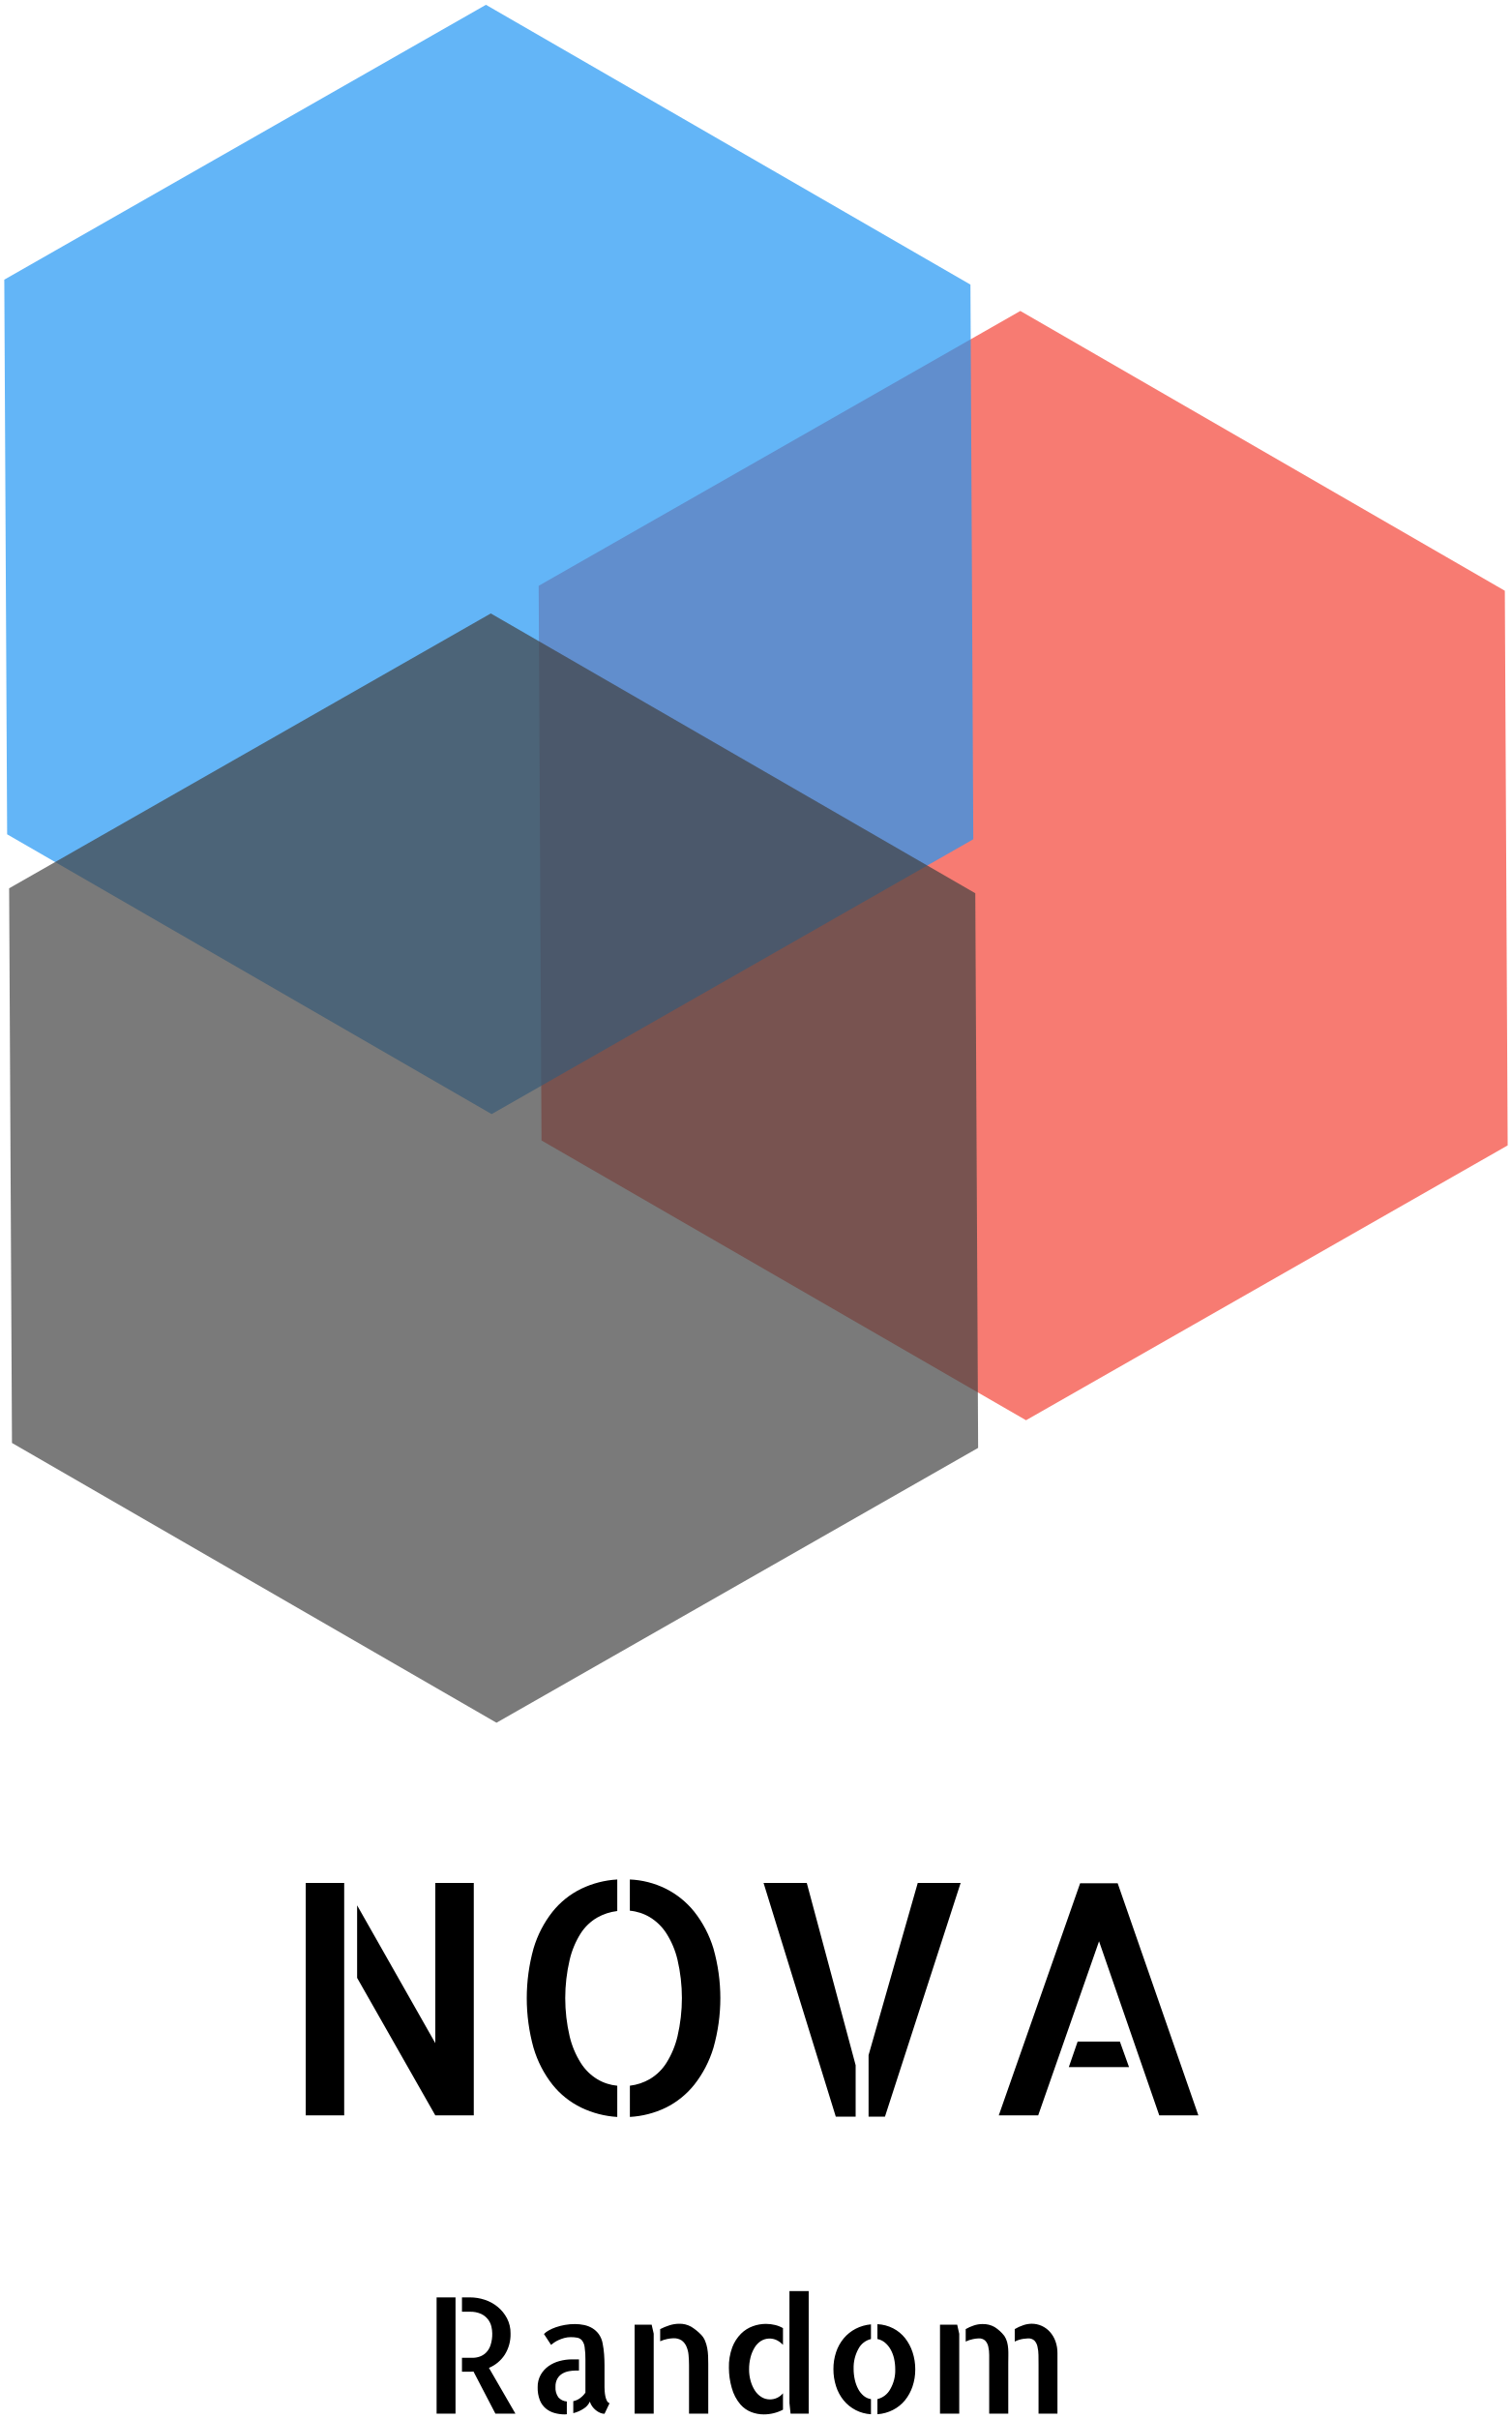
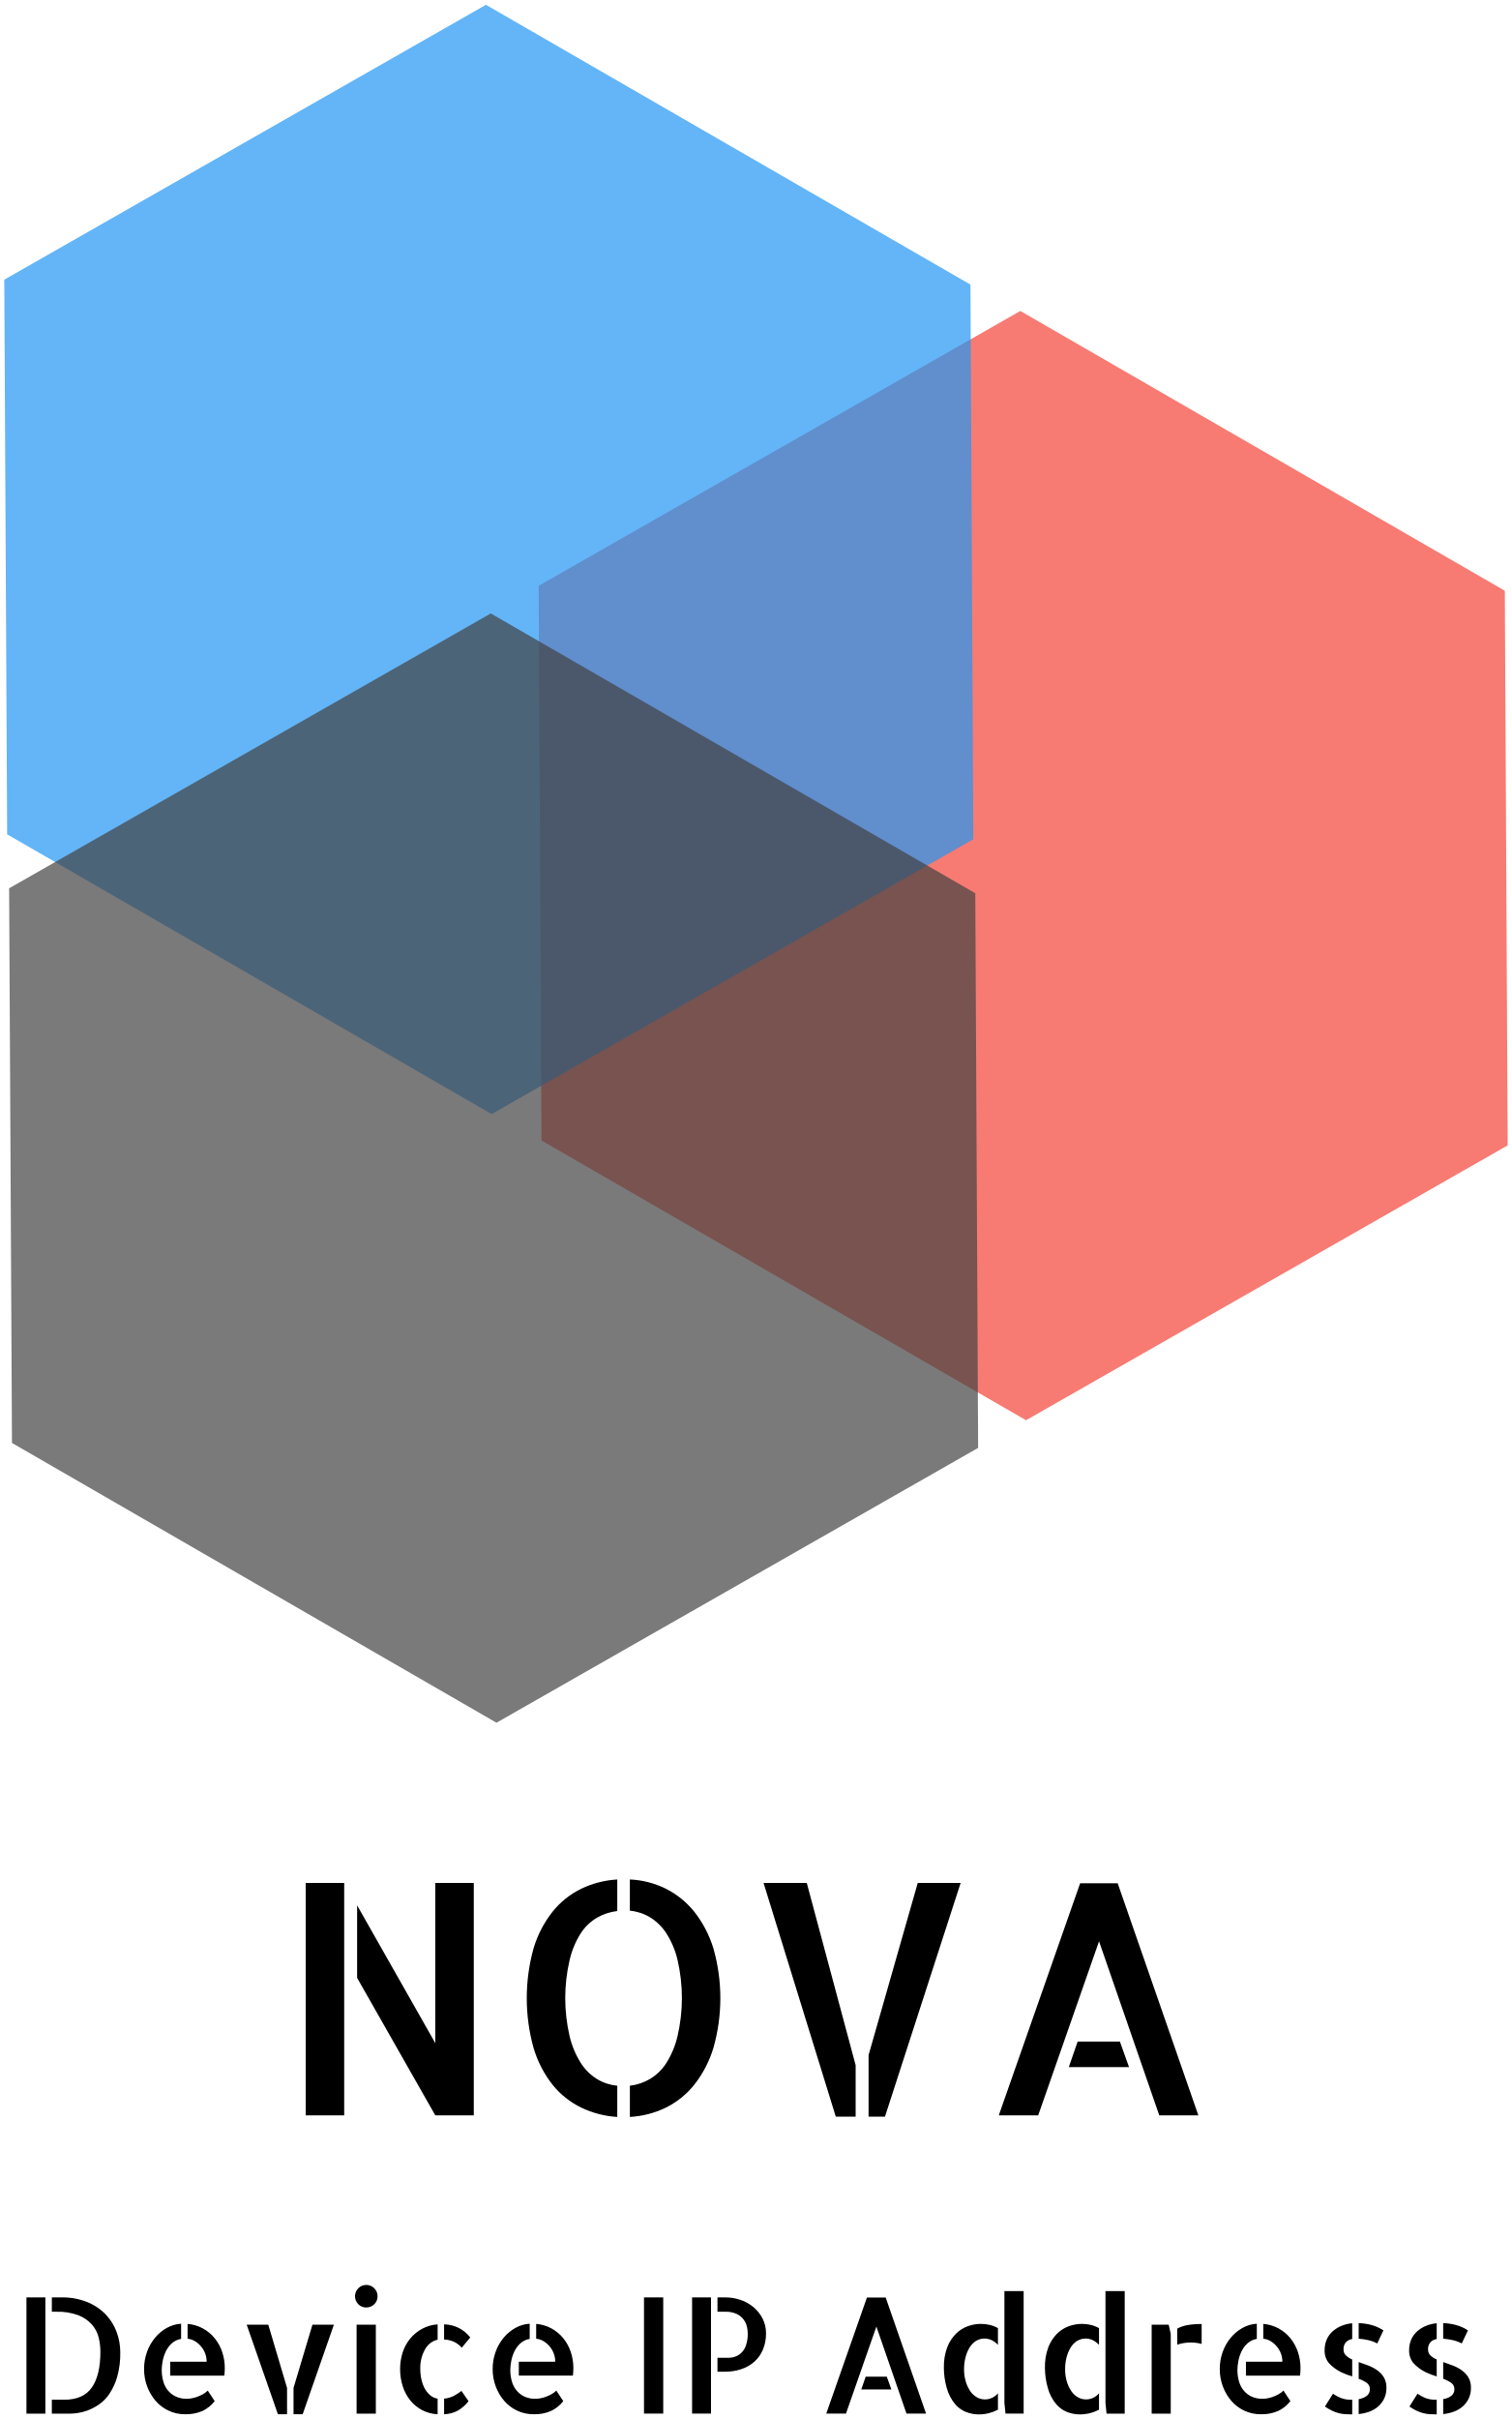
<svg xmlns="http://www.w3.org/2000/svg" width="299.988" height="480.109" viewBox="0 0 468 749">
  <defs>
    <style>
      .cls-1 {
        fill: #f44336;
      }

      .cls-1, .cls-2, .cls-3, .cls-4 {
        fill-rule: evenodd;
      }

      .cls-1, .cls-2, .cls-4 {
        opacity: 0.7;
      }

      .cls-2 {
        fill: #2196f3;
      }

      .cls-4 {
        fill: #424242;
      }
    </style>
  </defs>
  <path id="Polygone_1" data-name="Polygone 1" class="cls-1" d="M466.934,354.653l-149.171,85.1L167.709,353.124l-0.883-171.738L316,96.282l150.054,86.634Z" />
  <path id="Polygone_1-2" data-name="Polygone 1" class="cls-2" d="M301.434,259.859l-149.171,85.1L2.209,258.33,1.326,86.592,150.5,1.488,300.551,88.121Z" />
  <path id="NOVA" class="cls-3" d="M134.818,632.626L110.6,589.951v22.46l24.219,42.579h11.914V583.017H134.818v49.609ZM106.6,654.99V583.017H94.681V654.99H106.6Zm58.643-20.9a33.805,33.805,0,0,0,5.859,11.377,25.779,25.779,0,0,0,8.936,7.129,29.957,29.957,0,0,0,11.132,2.881V645.81a14.726,14.726,0,0,1-6.152-2,15.671,15.671,0,0,1-5.127-5.029,27.134,27.134,0,0,1-3.467-8.252,51.967,51.967,0,0,1,0-23.682,26.569,26.569,0,0,1,3.418-8.2,15.073,15.073,0,0,1,5.078-4.883,16.477,16.477,0,0,1,6.25-2.051v-9.765a29.7,29.7,0,0,0-11.181,2.881,25.949,25.949,0,0,0-8.887,7.128,33.89,33.89,0,0,0-5.859,11.329A57.553,57.553,0,0,0,165.238,634.091Zm29.834-42.48a14.741,14.741,0,0,1,6.152,2,15.85,15.85,0,0,1,5.127,4.98,26.527,26.527,0,0,1,3.467,8.2,52.18,52.18,0,0,1,0,23.731,27.342,27.342,0,0,1-3.418,8.2,15.385,15.385,0,0,1-5.078,4.98,15.985,15.985,0,0,1-6.25,2.1v9.668A29.319,29.319,0,0,0,206.2,652.6a26.1,26.1,0,0,0,8.838-7.129,34.518,34.518,0,0,0,5.909-11.377,56.315,56.315,0,0,0,0-30.81,34.614,34.614,0,0,0-5.909-11.329,26.507,26.507,0,0,0-8.886-7.177,27.783,27.783,0,0,0-11.084-2.832v9.668Zm63.769,63.769h6.152V639.462l-15.136-56.445H236.478ZM269,636.337V655.38h5.079l23.437-72.363H284.232Zm77.149-53.222H334.525l-25.2,71.875h12.207l18.848-53.907,18.652,53.907h12.11Zm-12.4,49.023-2.734,7.91h18.652l-2.832-7.91H333.743Z" />
-   <path id="Random" class="cls-3" d="M135.218,747.333h5.859V711.347h-5.859v35.986Zm16.211-14.16a10.828,10.828,0,0,0,4.883-4.053,11.777,11.777,0,0,0,1.806-6.64,9.817,9.817,0,0,0-1.1-4.663,11.5,11.5,0,0,0-2.881-3.54,12.3,12.3,0,0,0-4.028-2.2,14.58,14.58,0,0,0-4.541-.732h-2.491v4.443h2.393a7.893,7.893,0,0,1,3.613.708,5.922,5.922,0,0,1,2.124,1.758,5.819,5.819,0,0,1,1,2.2,9.876,9.876,0,0,1,.244,2.027,10.951,10.951,0,0,1-.537,3.686,5.854,5.854,0,0,1-1.416,2.32,5.322,5.322,0,0,1-1.953,1.2,6.628,6.628,0,0,1-2.148.366h-3.321v4.3h2.735a4.01,4.01,0,0,0,.512-0.024,2.307,2.307,0,0,1,.318-0.025l6.787,13.037h6.2Zm21.216,3.3a4.355,4.355,0,0,1,1.538-1.538,6.15,6.15,0,0,1,2-.732,11.488,11.488,0,0,1,2.051-.2h1.074v-3.467h-2.149a14.767,14.767,0,0,0-3.857.513,10.641,10.641,0,0,0-3.394,1.563,8.423,8.423,0,0,0-2.441,2.685,7.583,7.583,0,0,0-.952,3.882,10.474,10.474,0,0,0,.659,3.955,6.5,6.5,0,0,0,1.831,2.588,7.307,7.307,0,0,0,2.71,1.416,11.583,11.583,0,0,0,3.2.439,2.959,2.959,0,0,0,.635-0.048v-3.955a3.82,3.82,0,0,1-2.612-1.27,4.994,4.994,0,0,1-.9-3.271A4.853,4.853,0,0,1,172.645,736.469Zm14.575,2.319v-6.347q0-1.708-.122-3.443a27.624,27.624,0,0,0-.464-3.442,7.03,7.03,0,0,0-1.2-2.856,6.918,6.918,0,0,0-2-1.832,8.244,8.244,0,0,0-2.539-.976,13.854,13.854,0,0,0-2.857-.293,17.437,17.437,0,0,0-3.1.269,18.382,18.382,0,0,0-2.759.708,13.11,13.11,0,0,0-2.246,1,6.081,6.081,0,0,0-1.465,1.1l2.2,3.369c0.2-.162.5-0.39,0.9-0.683a8.246,8.246,0,0,1,1.416-.806,12.5,12.5,0,0,1,1.757-.635,7.475,7.475,0,0,1,2.027-.268,10.459,10.459,0,0,1,2.026.171,2.552,2.552,0,0,1,1.441.83,4.2,4.2,0,0,1,.83,2.075,23.545,23.545,0,0,1,.244,3.808v10.3a7.291,7.291,0,0,1-1.636,1.685,5.349,5.349,0,0,1-2.124.952v3.711a10.257,10.257,0,0,0,3.2-1.392,4.832,4.832,0,0,0,1.929-2.173,5.156,5.156,0,0,0,.708,1.441,6,6,0,0,0,1.123,1.2,5.463,5.463,0,0,0,1.367.83,3.5,3.5,0,0,0,1.343.293l1.563-3.271a1.564,1.564,0,0,1-.855-0.83,5.352,5.352,0,0,1-.464-1.416,12.825,12.825,0,0,1-.195-1.539q-0.05-.756-0.049-1.147v-0.391Zm9.326-18.994v27.539h5.908V722.577l-0.634-2.783h-5.274Zm17.481,0.611a7.128,7.128,0,0,0-3.711-.9,9.909,9.909,0,0,0-3,.489,18.077,18.077,0,0,0-2.857,1.171v3.76a9.862,9.862,0,0,1,2.222-.708,10.326,10.326,0,0,1,1.831-.22,4.409,4.409,0,0,1,2.588.66,4.474,4.474,0,0,1,1.465,1.831,8.326,8.326,0,0,1,.683,2.685q0.147,1.515.147,3.174v14.99h5.957V731.855q0-1.172-.049-2.393a17.318,17.318,0,0,0-.268-2.417,11.048,11.048,0,0,0-.684-2.295,6.028,6.028,0,0,0-1.294-1.928A15.778,15.778,0,0,0,214.027,720.405ZM244.5,709.394v34.668l0.342,3.271h5.615V709.394H244.5ZM226.624,739.35a13.1,13.1,0,0,0,2.735,5.2,8.567,8.567,0,0,0,3.344,2.319,10.794,10.794,0,0,0,3.833.708,12.78,12.78,0,0,0,5.957-1.464v-5.078a5.182,5.182,0,0,1-4.052,1.9,4.9,4.9,0,0,1-2.613-.733,6.4,6.4,0,0,1-2.026-2,10.877,10.877,0,0,1-1.318-2.954,12.994,12.994,0,0,1-.489-3.637,14.66,14.66,0,0,1,.44-3.662,11.045,11.045,0,0,1,1.245-3.028,6.369,6.369,0,0,1,1.978-2.075,5.155,5.155,0,0,1,4.98-.22,7.032,7.032,0,0,1,1.855,1.416v-5.176a9.161,9.161,0,0,0-2.441-.976,11.886,11.886,0,0,0-2.881-.342,12.037,12.037,0,0,0-3.979.708,10,10,0,0,0-3.687,2.319,12.1,12.1,0,0,0-2.71,4.2,17.071,17.071,0,0,0-1.05,6.4A22.559,22.559,0,0,0,226.624,739.35Zm45.118-15.112a5.143,5.143,0,0,1,2.294,1.074,7.456,7.456,0,0,1,1.758,2.1,10.31,10.31,0,0,1,1.1,2.857,15.077,15.077,0,0,1,.366,3.393,11.565,11.565,0,0,1-1.538,6.1,6.172,6.172,0,0,1-3.979,3.076v4.688a12.474,12.474,0,0,0,4.785-1.319,11.6,11.6,0,0,0,3.711-2.954,13.754,13.754,0,0,0,2.368-4.3,16.081,16.081,0,0,0,.854-5.3,16.737,16.737,0,0,0-.83-5.322,14.235,14.235,0,0,0-2.319-4.37,11.336,11.336,0,0,0-3.687-3.027,11.8,11.8,0,0,0-4.882-1.294v4.59Zm-12.818,14.6a13.249,13.249,0,0,0,2.319,4.346,11.816,11.816,0,0,0,8.5,4.346v-4.688a4.58,4.58,0,0,1-2.271-1.025,6.975,6.975,0,0,1-1.684-2.1,11.291,11.291,0,0,1-1.05-2.881,15.392,15.392,0,0,1-.367-3.418,12.025,12.025,0,0,1,1.465-6.1,5.939,5.939,0,0,1,3.907-3.076V719.7A12.688,12.688,0,0,0,265,721.064a12.046,12.046,0,0,0-3.686,2.954,13.135,13.135,0,0,0-2.368,4.272,16.268,16.268,0,0,0-.831,5.274A17.029,17.029,0,0,0,258.924,738.837Zm32.2-19.043v27.539h5.957V722.626l-0.634-2.832h-5.323Zm25.83,0.147a13.222,13.222,0,0,0-2.685,1.22v3.858a9.014,9.014,0,0,1,2.588-.83,14.688,14.688,0,0,1,1.465-.147,2.762,2.762,0,0,1,2.026.659,3.849,3.849,0,0,1,.952,1.832,11.808,11.808,0,0,1,.317,2.661q0.024,1.49.025,3.149v14.99H327.5v-18.75a10.6,10.6,0,0,0-.61-3.637,8.768,8.768,0,0,0-1.709-2.906,7.654,7.654,0,0,0-2.564-1.88,7.532,7.532,0,0,0-3.125-.659A8.333,8.333,0,0,0,316.956,719.941Zm-8.911.586a7.209,7.209,0,0,0-3.784-.928,8.514,8.514,0,0,0-2.661.439,13.043,13.043,0,0,0-2.515,1.123v3.858a9.343,9.343,0,0,1,2.271-.757,10.136,10.136,0,0,1,1.733-.22,2.777,2.777,0,0,1,2,.659,3.739,3.739,0,0,1,.977,1.832,11.017,11.017,0,0,1,.293,2.661v18.139h5.908V731.855q0-1.269.024-2.417t-0.049-2.222a10.871,10.871,0,0,0-.341-2.075,6.344,6.344,0,0,0-.855-1.88A11.81,11.81,0,0,0,308.045,720.527Z" />
+   <path id="Device_IP_Address" data-name="Device IP Address" class="cls-3" d="M8.192,747.333h5.859V711.347H8.192v35.986Zm7.861-35.986v4.443h1.416a17.988,17.988,0,0,1,6.836,1.1,10.96,10.96,0,0,1,4.175,2.881,9.478,9.478,0,0,1,2.075,3.979,18.669,18.669,0,0,1,.537,4.444q0,7.227-2.637,11.035t-8.594,3.808H16.053v4.3h5.762a19.14,19.14,0,0,0,2.1-.171,14.483,14.483,0,0,0,3.125-.781,16.318,16.318,0,0,0,3.54-1.831,12.4,12.4,0,0,0,3.3-3.345,18.864,18.864,0,0,0,2.417-5.273,26.463,26.463,0,0,0,.952-7.593,18.037,18.037,0,0,0-1.123-6.274,15.75,15.75,0,0,0-3.394-5.445,16.582,16.582,0,0,0-5.713-3.833,20.578,20.578,0,0,0-7.983-1.44H16.053ZM58.094,724.14a5.547,5.547,0,0,1,2.393.83,7.741,7.741,0,0,1,1.88,1.685,7.372,7.372,0,0,1,1.221,2.172A7.279,7.279,0,0,1,64,731.269H52.723v4.3H69.471a18.874,18.874,0,0,0,.147-2.344,15.5,15.5,0,0,0-.806-4.98,13.462,13.462,0,0,0-2.319-4.249,12.356,12.356,0,0,0-3.638-3.027,12.044,12.044,0,0,0-4.761-1.416v4.59Zm-3.686,17.895a7.117,7.117,0,0,1-2.417-1.9,7.749,7.749,0,0,1-1.44-2.832,12.909,12.909,0,0,1-.464-3.54,15.153,15.153,0,0,1,.268-2.588,12.2,12.2,0,0,1,.928-2.954,8.327,8.327,0,0,1,1.831-2.563,5.729,5.729,0,0,1,2.979-1.465V719.5a10.237,10.237,0,0,0-4.468,1.319,13.041,13.041,0,0,0-3.638,3.051,14.494,14.494,0,0,0-2.466,4.371,15.331,15.331,0,0,0-.9,5.273,15.091,15.091,0,0,0,.977,5.469,14.726,14.726,0,0,0,2.637,4.443,11.99,11.99,0,0,0,4,3,11.708,11.708,0,0,0,5.029,1.1,12.7,12.7,0,0,0,5.469-1.026,10.738,10.738,0,0,0,3.76-3.027L64.344,740.2a6.767,6.767,0,0,1-1.587,1.172,12.476,12.476,0,0,1-1.807.806,9.311,9.311,0,0,1-1.709.439,9.173,9.173,0,0,1-1.343.122A7.838,7.838,0,0,1,54.408,742.035Zm31.665,5.494H88.9v-8.155l-5.811-19.58H76.4Zm4.834-8.155v8.155h2.832l9.668-27.735H96.766Zm25.488-19.58h-5.957v27.539H116.4V719.794Zm-0.488-11.279a3.39,3.39,0,0,0-2.491-1.025,3.332,3.332,0,0,0-2.441,1.025,3.508,3.508,0,0,0-.024,4.932,3.309,3.309,0,0,0,2.465,1.025,3.432,3.432,0,0,0,2.491-1,3.311,3.311,0,0,0,1.025-2.466A3.393,3.393,0,0,0,115.907,708.515Zm29.736,15.234a10.408,10.408,0,0,0-8.106-4.052v4.687a7.9,7.9,0,0,1,3.443.9,7.625,7.625,0,0,1,2.026,1.636Zm-8.106,23.78a9.719,9.719,0,0,0,4.3-1.148,11.521,11.521,0,0,0,3.272-2.9l-2.2-3.174a15.968,15.968,0,0,1-2.369,1.538,8.34,8.34,0,0,1-3,.855v4.834Zm-12.817-8.692a13.522,13.522,0,0,0,2.319,4.37,11.764,11.764,0,0,0,3.662,3.028,11.463,11.463,0,0,0,4.834,1.294V742.7a4.582,4.582,0,0,1-2.27-1.026,7.174,7.174,0,0,1-1.685-2.051,10.564,10.564,0,0,1-1.049-2.807,15.015,15.015,0,0,1-.367-3.394,11.52,11.52,0,0,1,1.465-5.981,5.976,5.976,0,0,1,3.906-3V719.7a11.727,11.727,0,0,0-4.76,1.342,12.662,12.662,0,0,0-3.687,3,12.851,12.851,0,0,0-2.368,4.3,16.575,16.575,0,0,0-.806,5.225A17.029,17.029,0,0,0,124.72,738.837Zm41.333-14.7a5.551,5.551,0,0,1,2.393.83,7.77,7.77,0,0,1,1.88,1.685,7.375,7.375,0,0,1,1.22,2.172,7.284,7.284,0,0,1,.415,2.442H160.682v4.3H177.43a18.815,18.815,0,0,0,.146-2.344,15.5,15.5,0,0,0-.805-4.98,13.453,13.453,0,0,0-2.32-4.249,12.348,12.348,0,0,0-3.637-3.027,12.045,12.045,0,0,0-4.761-1.416v4.59Zm-3.686,17.895a7.107,7.107,0,0,1-2.417-1.9,7.744,7.744,0,0,1-1.441-2.832,12.9,12.9,0,0,1-.464-3.54,15.19,15.19,0,0,1,.269-2.588,12.152,12.152,0,0,1,.928-2.954,8.307,8.307,0,0,1,1.831-2.563,5.725,5.725,0,0,1,2.978-1.465V719.5a10.241,10.241,0,0,0-4.468,1.319,13.032,13.032,0,0,0-3.637,3.051,14.478,14.478,0,0,0-2.466,4.371,15.325,15.325,0,0,0-.9,5.273,15.1,15.1,0,0,0,.977,5.469,14.731,14.731,0,0,0,2.637,4.443,11.982,11.982,0,0,0,4,3,11.7,11.7,0,0,0,5.029,1.1,12.708,12.708,0,0,0,5.469-1.026,10.735,10.735,0,0,0,3.759-3.027L172.3,740.2a6.76,6.76,0,0,1-1.587,1.172,12.527,12.527,0,0,1-1.806.806,9.319,9.319,0,0,1-1.709.439,9.184,9.184,0,0,1-1.343.122A7.836,7.836,0,0,1,162.367,742.035Zm43.042-30.688h-5.958v35.986h5.958V711.347Zm8.935,35.986H220.2V711.347h-5.859v35.986Zm7.861-35.986v4.443H224.6a7.893,7.893,0,0,1,3.613.708,5.922,5.922,0,0,1,2.124,1.758,5.819,5.819,0,0,1,1,2.2,9.876,9.876,0,0,1,.244,2.027,10.951,10.951,0,0,1-.537,3.686,5.854,5.854,0,0,1-1.416,2.32,5.37,5.37,0,0,1-1.928,1.2,6.422,6.422,0,0,1-2.124.366h-3.37v4.3h2.344a15.4,15.4,0,0,0,5.176-.83,11.6,11.6,0,0,0,4-2.344,10.391,10.391,0,0,0,2.588-3.735,12.753,12.753,0,0,0,.927-4.956,9.817,9.817,0,0,0-1.1-4.663,11.5,11.5,0,0,0-2.881-3.54,12.3,12.3,0,0,0-4.028-2.2,14.58,14.58,0,0,0-4.541-.732h-2.491Zm52.1,0.049h-5.811l-12.6,35.937H262l9.424-26.953,9.326,26.953h6.055Zm-6.2,24.512-1.367,3.955h9.326l-1.416-3.955H268.1Zm42.969-26.514v34.668l0.341,3.271h5.616V709.394h-5.957ZM293.2,739.35a13.1,13.1,0,0,0,2.735,5.2,8.563,8.563,0,0,0,3.345,2.319,10.786,10.786,0,0,0,3.833.708,12.405,12.405,0,0,0,3.247-.415,12.538,12.538,0,0,0,2.71-1.049v-5.078a5.183,5.183,0,0,1-4.053,1.9,4.9,4.9,0,0,1-2.612-.733,6.405,6.405,0,0,1-2.027-2,10.877,10.877,0,0,1-1.318-2.954,12.994,12.994,0,0,1-.488-3.637,14.66,14.66,0,0,1,.439-3.662,11.045,11.045,0,0,1,1.245-3.028,6.369,6.369,0,0,1,1.978-2.075,5.155,5.155,0,0,1,4.98-.22,7.053,7.053,0,0,1,1.856,1.416v-5.176a9.182,9.182,0,0,0-2.442-.976,11.88,11.88,0,0,0-2.881-.342,12.037,12.037,0,0,0-3.979.708,10.005,10.005,0,0,0-3.687,2.319,12.1,12.1,0,0,0-2.71,4.2,17.072,17.072,0,0,0-1.049,6.4A22.6,22.6,0,0,0,293.2,739.35Zm49.17-29.956v34.668l0.342,3.271h5.615V709.394h-5.957ZM324.5,739.35a13.1,13.1,0,0,0,2.735,5.2,8.567,8.567,0,0,0,3.344,2.319,10.794,10.794,0,0,0,3.833.708,12.78,12.78,0,0,0,5.957-1.464v-5.078a5.182,5.182,0,0,1-4.052,1.9,4.9,4.9,0,0,1-2.613-.733,6.4,6.4,0,0,1-2.026-2,10.877,10.877,0,0,1-1.318-2.954,12.994,12.994,0,0,1-.489-3.637,14.66,14.66,0,0,1,.44-3.662,11.045,11.045,0,0,1,1.245-3.028,6.369,6.369,0,0,1,1.978-2.075,5.155,5.155,0,0,1,4.98-.22,7.032,7.032,0,0,1,1.855,1.416v-5.176a9.161,9.161,0,0,0-2.441-.976,11.886,11.886,0,0,0-2.881-.342,12.037,12.037,0,0,0-3.979.708,10,10,0,0,0-3.687,2.319,12.1,12.1,0,0,0-2.71,4.2,17.071,17.071,0,0,0-1.05,6.4A22.559,22.559,0,0,0,324.5,739.35Zm32.178-19.556v27.539h5.908V722.626l-0.635-2.832h-5.273Zm7.91,6.2a11.813,11.813,0,0,1,2.075-.512,14.121,14.121,0,0,1,2.173-.171,13.511,13.511,0,0,1,3.321.439V719.6a23.161,23.161,0,0,0-4.639.366,10.457,10.457,0,0,0-2.93,1.05V726Zm26.66-1.855a5.546,5.546,0,0,1,2.393.83,7.733,7.733,0,0,1,1.88,1.685,7.378,7.378,0,0,1,1.221,2.172,7.284,7.284,0,0,1,.415,2.442h-11.28v4.3h16.748a18.817,18.817,0,0,0,.147-2.344,15.5,15.5,0,0,0-.806-4.98,13.471,13.471,0,0,0-2.319-4.249,12.365,12.365,0,0,0-3.638-3.027,12.045,12.045,0,0,0-4.761-1.416v4.59Zm-3.686,17.895a7.116,7.116,0,0,1-2.417-1.9A7.744,7.744,0,0,1,383.7,737.3a12.936,12.936,0,0,1-.463-3.54,15.177,15.177,0,0,1,.268-2.588,12.2,12.2,0,0,1,.928-2.954,8.323,8.323,0,0,1,1.831-2.563,5.729,5.729,0,0,1,2.978-1.465V719.5a10.233,10.233,0,0,0-4.467,1.319,13.036,13.036,0,0,0-3.638,3.051,14.5,14.5,0,0,0-2.466,4.371,15.324,15.324,0,0,0-.9,5.273,15.1,15.1,0,0,0,.976,5.469,14.731,14.731,0,0,0,2.637,4.443,11.982,11.982,0,0,0,4,3,11.707,11.707,0,0,0,5.029,1.1,12.7,12.7,0,0,0,5.469-1.026,10.738,10.738,0,0,0,3.76-3.027L397.5,740.2a6.76,6.76,0,0,1-1.587,1.172,12.431,12.431,0,0,1-1.806.806,9.319,9.319,0,0,1-1.709.439,9.173,9.173,0,0,1-1.343.122A7.839,7.839,0,0,1,387.562,742.035Zm23.974-10.375a13.135,13.135,0,0,0,3.882,2.88q0.829,0.392,1.685.708t1.684,0.562v-5.225a7.16,7.16,0,0,1-1.928-1.245,2.449,2.449,0,0,1-.757-1.88,3.158,3.158,0,0,1,.708-2.2,3.458,3.458,0,0,1,1.977-1.025v-4.883a11.3,11.3,0,0,0-3.2.757,9.671,9.671,0,0,0-2.759,1.66,7.35,7.35,0,0,0-1.9,2.539,7.924,7.924,0,0,0-.683,3.345A5.953,5.953,0,0,0,411.536,731.66Zm16.919-10.108a13.274,13.274,0,0,0-3.613-1.636,18.344,18.344,0,0,0-4.053-.61v4.834a18.976,18.976,0,0,1,2.954.439,11.853,11.853,0,0,1,2.808,1.026ZM410.34,745.136a15.3,15.3,0,0,0,2.149,1.27,11.785,11.785,0,0,0,2.026.756,10.779,10.779,0,0,0,2.026.342q1.026,0.073,2.246.073v-4.541h-0.244a8.531,8.531,0,0,1-3.393-.585,13.347,13.347,0,0,1-2.32-1.27Zm10.449-8.594a10.618,10.618,0,0,1,2.466,1.245,2.288,2.288,0,0,1,1,1.978,2.507,2.507,0,0,1-.9,2.026,5.4,5.4,0,0,1-2.564,1.05v4.639a13.867,13.867,0,0,0,3.37-.781,8.5,8.5,0,0,0,2.709-1.612,7.78,7.78,0,0,0,1.832-2.441,7.57,7.57,0,0,0,.683-3.32,6.038,6.038,0,0,0-.806-3.248,7.462,7.462,0,0,0-2.05-2.172,12.7,12.7,0,0,0-2.759-1.465q-1.513-.587-2.979-1.074v5.175Zm16.919-4.882a13.108,13.108,0,0,0,3.882,2.88q0.829,0.392,1.685.708t1.684,0.562v-5.225a7.16,7.16,0,0,1-1.928-1.245,2.449,2.449,0,0,1-.757-1.88,3.158,3.158,0,0,1,.708-2.2,3.455,3.455,0,0,1,1.977-1.025v-4.883a11.291,11.291,0,0,0-3.2.757,9.671,9.671,0,0,0-2.759,1.66,7.338,7.338,0,0,0-1.9,2.539,7.925,7.925,0,0,0-.684,3.345A5.949,5.949,0,0,0,437.708,731.66Zm16.919-10.108a13.288,13.288,0,0,0-3.613-1.636,18.344,18.344,0,0,0-4.053-.61v4.834a18.976,18.976,0,0,1,2.954.439,11.853,11.853,0,0,1,2.808,1.026Zm-18.115,23.584a15.3,15.3,0,0,0,2.148,1.27,11.825,11.825,0,0,0,2.027.756,10.779,10.779,0,0,0,2.026.342q1.026,0.073,2.246.073v-4.541h-0.244a8.531,8.531,0,0,1-3.393-.585,13.347,13.347,0,0,1-2.32-1.27Zm10.449-8.594a10.618,10.618,0,0,1,2.466,1.245,2.288,2.288,0,0,1,1,1.978,2.507,2.507,0,0,1-.9,2.026,5.4,5.4,0,0,1-2.564,1.05v4.639a13.848,13.848,0,0,0,3.369-.781,8.494,8.494,0,0,0,2.71-1.612,7.762,7.762,0,0,0,1.831-2.441,7.555,7.555,0,0,0,.684-3.32,6.047,6.047,0,0,0-.806-3.248,7.462,7.462,0,0,0-2.05-2.172,12.745,12.745,0,0,0-2.759-1.465q-1.515-.587-2.979-1.074v5.175Z" />
  <path id="Polygone_1-3" data-name="Polygone 1" class="cls-4" d="M302.934,448.314l-149.171,85.1L3.709,446.784,2.826,275.046,152,189.942l150.054,86.634Z" />
</svg>
